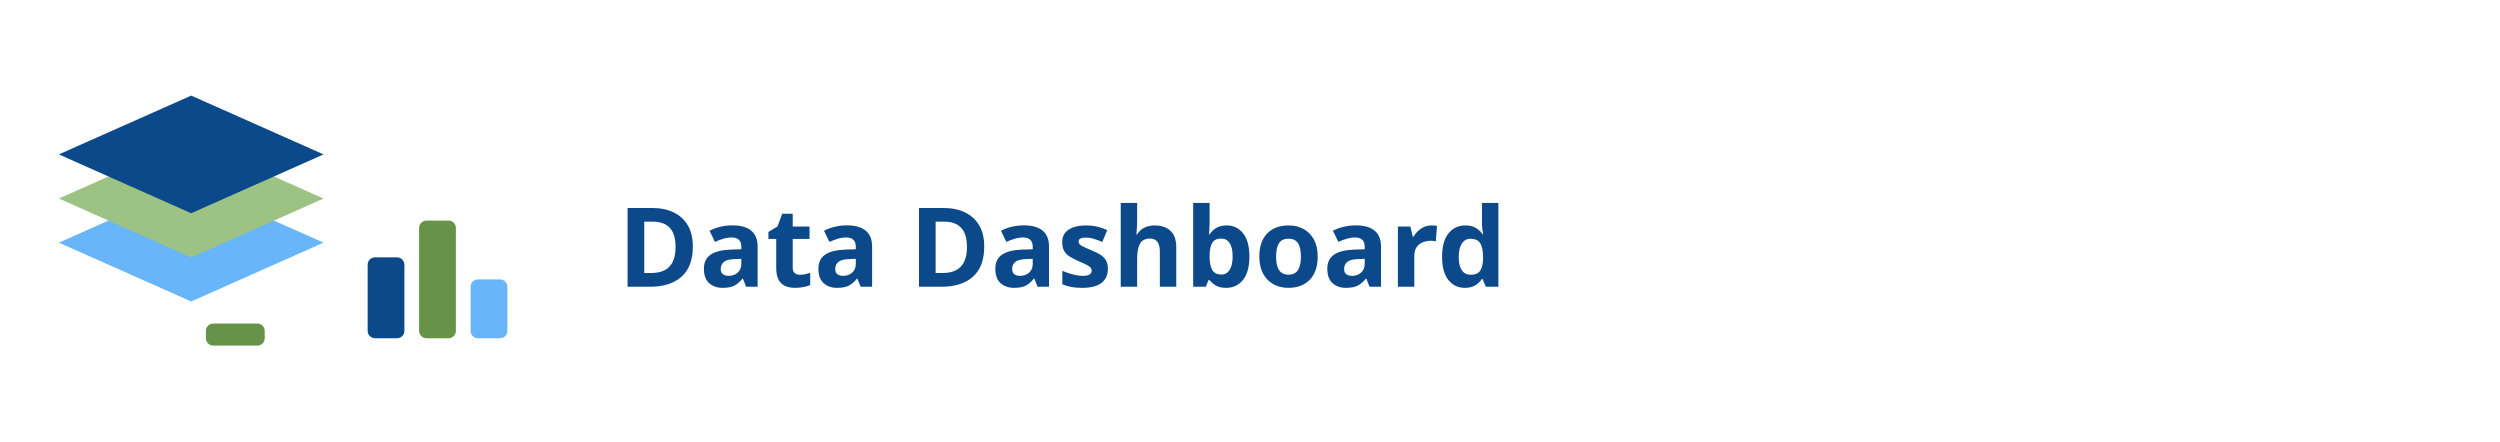
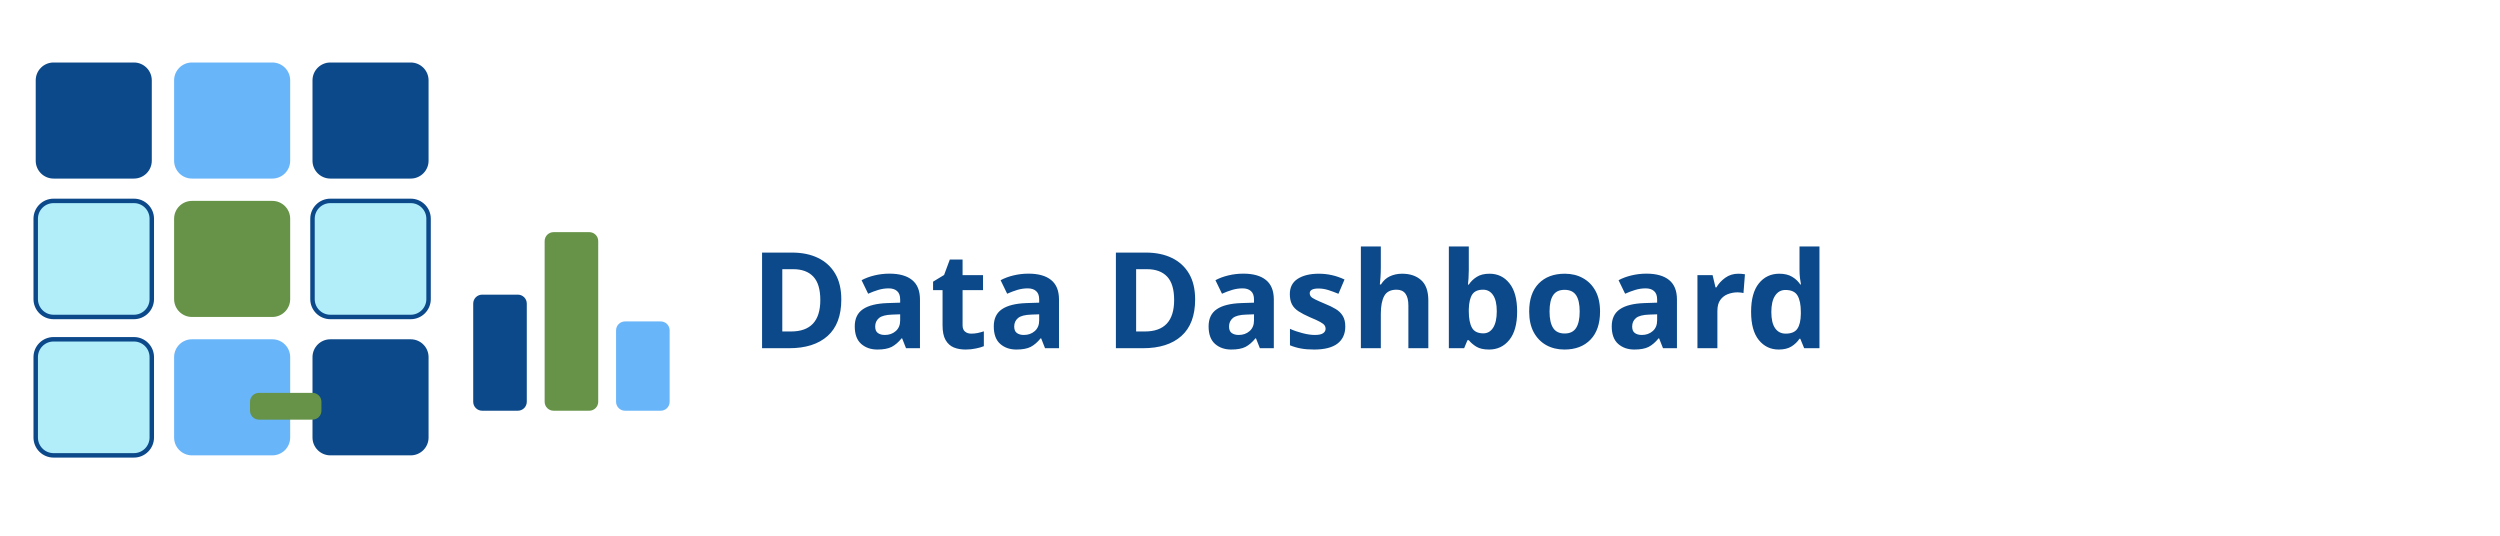
- <svg xmlns="http://www.w3.org/2000/svg" viewBox="0 0 680 120" width="680" height="120" role="img" aria-label="Data Dashboard logo without endorsement line">
+ <svg xmlns="http://www.w3.org/2000/svg" viewBox="0 0 560 120" width="560" height="120" role="img" aria-label="Data Dashboard logo without endorsement line">
  <defs>
    <style>
      .wm { font-family: 'Titillium Web', sans-serif; font-weight: 700; font-size: 30px; fill: #0C498A; }
    </style>
  </defs>
-   <g transform="translate(8, 18)">
-     <path d="M8 48 L44 64 L80 48 L44 32 Z" fill="#69B5FA" />
-     <path d="M8 36 L44 52 L80 36 L44 20 Z" fill="#9DC384" />
-     <path d="M8 24 L44 40 L80 24 L44 8 Z" fill="#0C498A" />
-     <rect x="92" y="52" width="10" height="22" rx="2" fill="#0C498A" />
-     <rect x="106" y="42" width="10" height="32" rx="2" fill="#669348" />
-     <rect x="120" y="58" width="10" height="16" rx="2" fill="#69B5FA" />
+   <g transform="translate(8, 14)">
+     <rect x="0" y="0" width="26" height="26" rx="4" fill="#0C498A" />
+     <rect x="31" y="0" width="26" height="26" rx="4" fill="#69B5FA" />
+     <rect x="62" y="0" width="26" height="26" rx="4" fill="#0C498A" />
+     <rect x="0" y="31" width="26" height="26" rx="4" fill="#B2EEFA" stroke="#0C498A" stroke-width="1" />
+     <rect x="31" y="31" width="26" height="26" rx="4" fill="#669348" />
+     <rect x="62" y="31" width="26" height="26" rx="4" fill="#B2EEFA" stroke="#0C498A" stroke-width="1" />
+     <rect x="0" y="62" width="26" height="26" rx="4" fill="#B2EEFA" stroke="#0C498A" stroke-width="1" />
+     <rect x="31" y="62" width="26" height="26" rx="4" fill="#69B5FA" />
+     <rect x="62" y="62" width="26" height="26" rx="4" fill="#0C498A" />
+     <rect x="98" y="52" width="12" height="26" rx="2" fill="#0C498A" />
+     <rect x="114" y="38" width="12" height="40" rx="2" fill="#669348" />
+     <rect x="130" y="58" width="12" height="20" rx="2" fill="#69B5FA" />
  </g>
  <rect x="56" y="88" width="16" height="6" rx="2" fill="#669348" />
  <text class="wm" x="168" y="78">Data Dashboard</text>
</svg>
